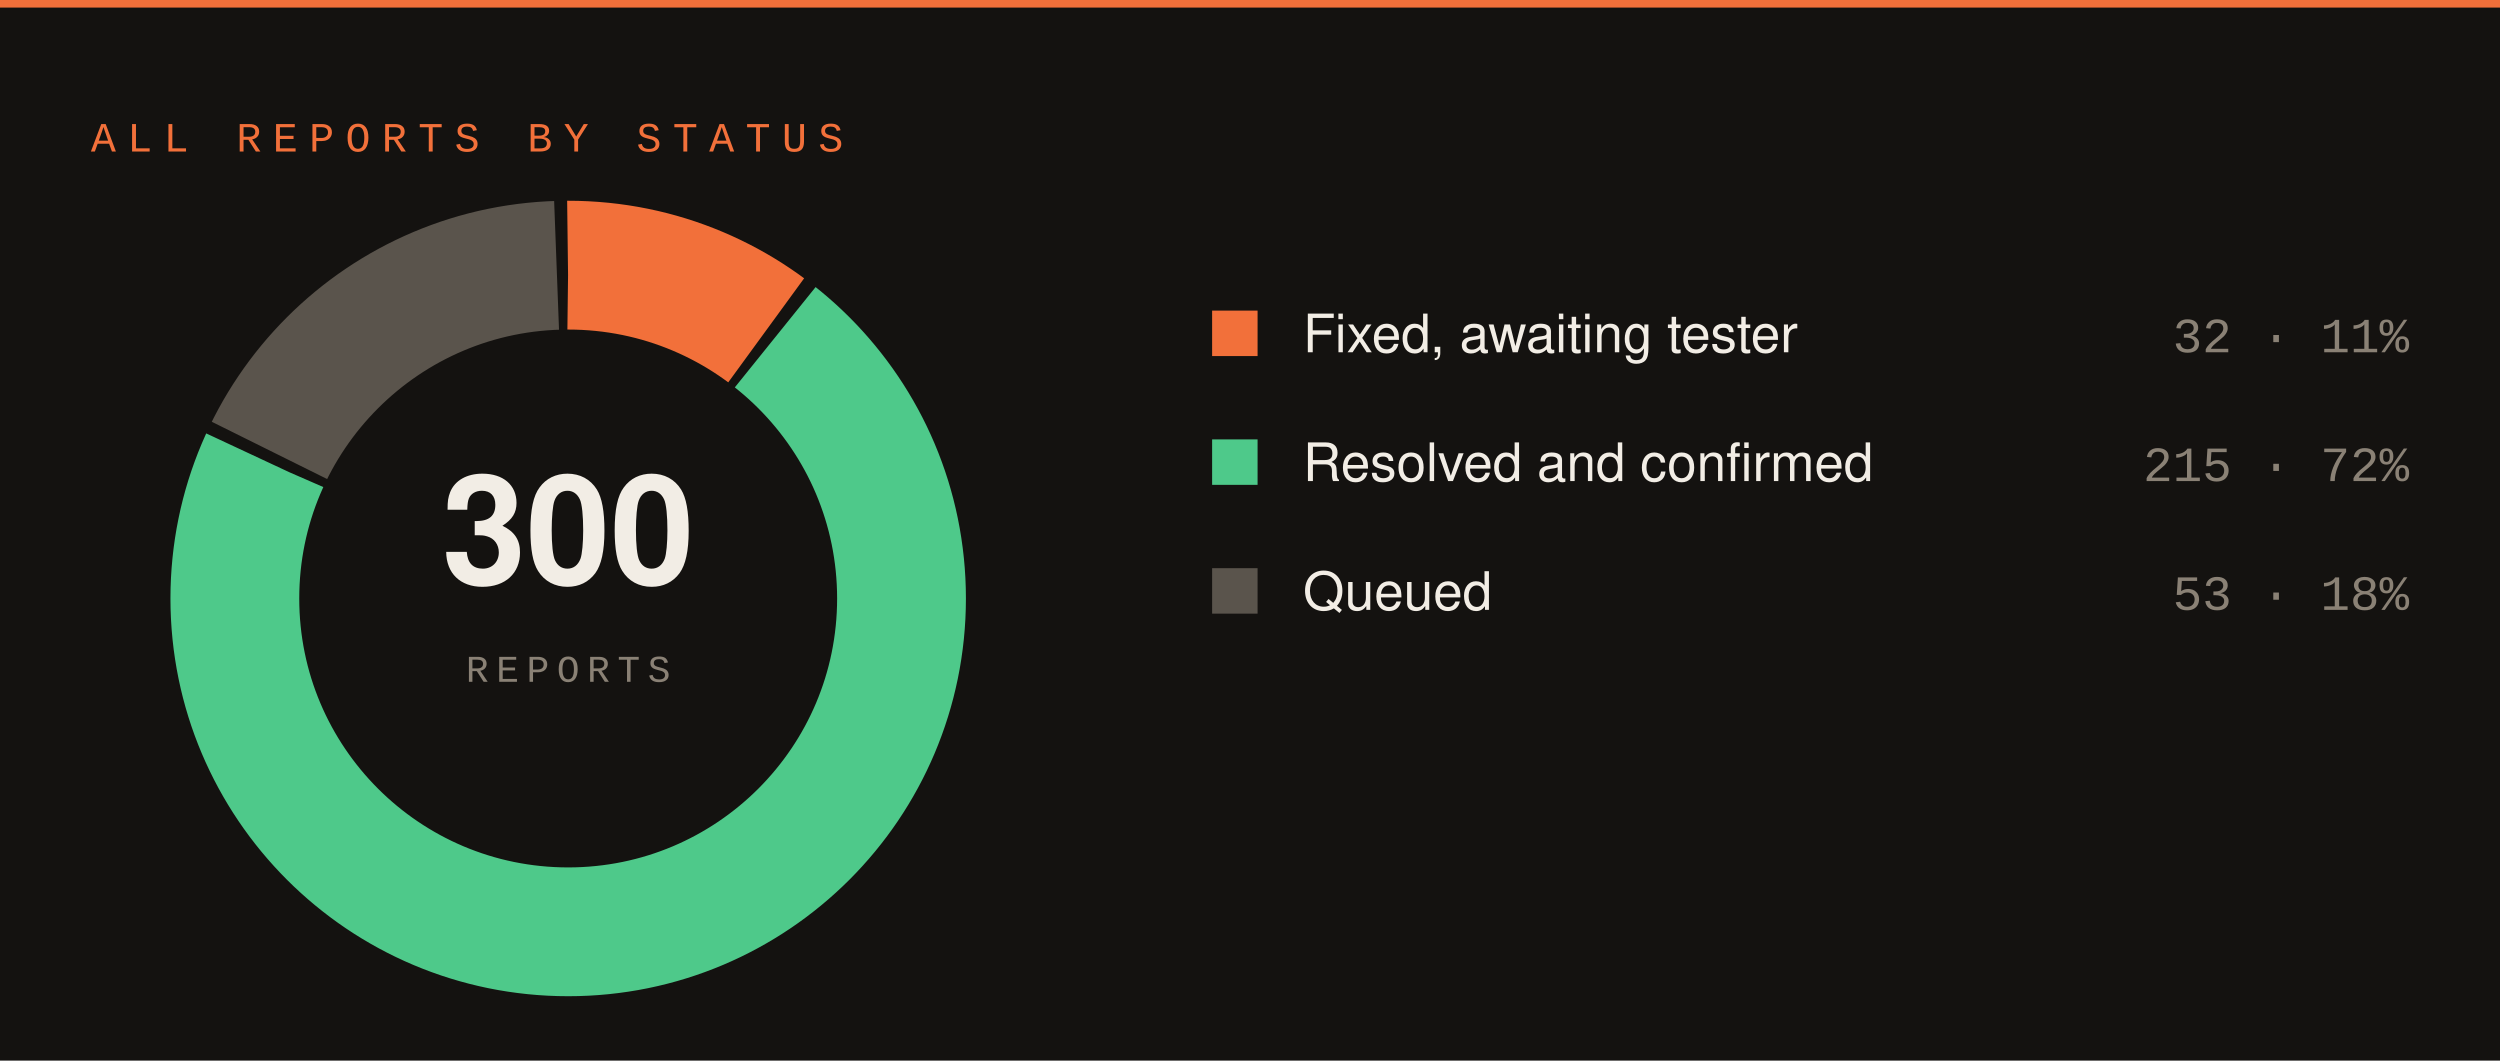
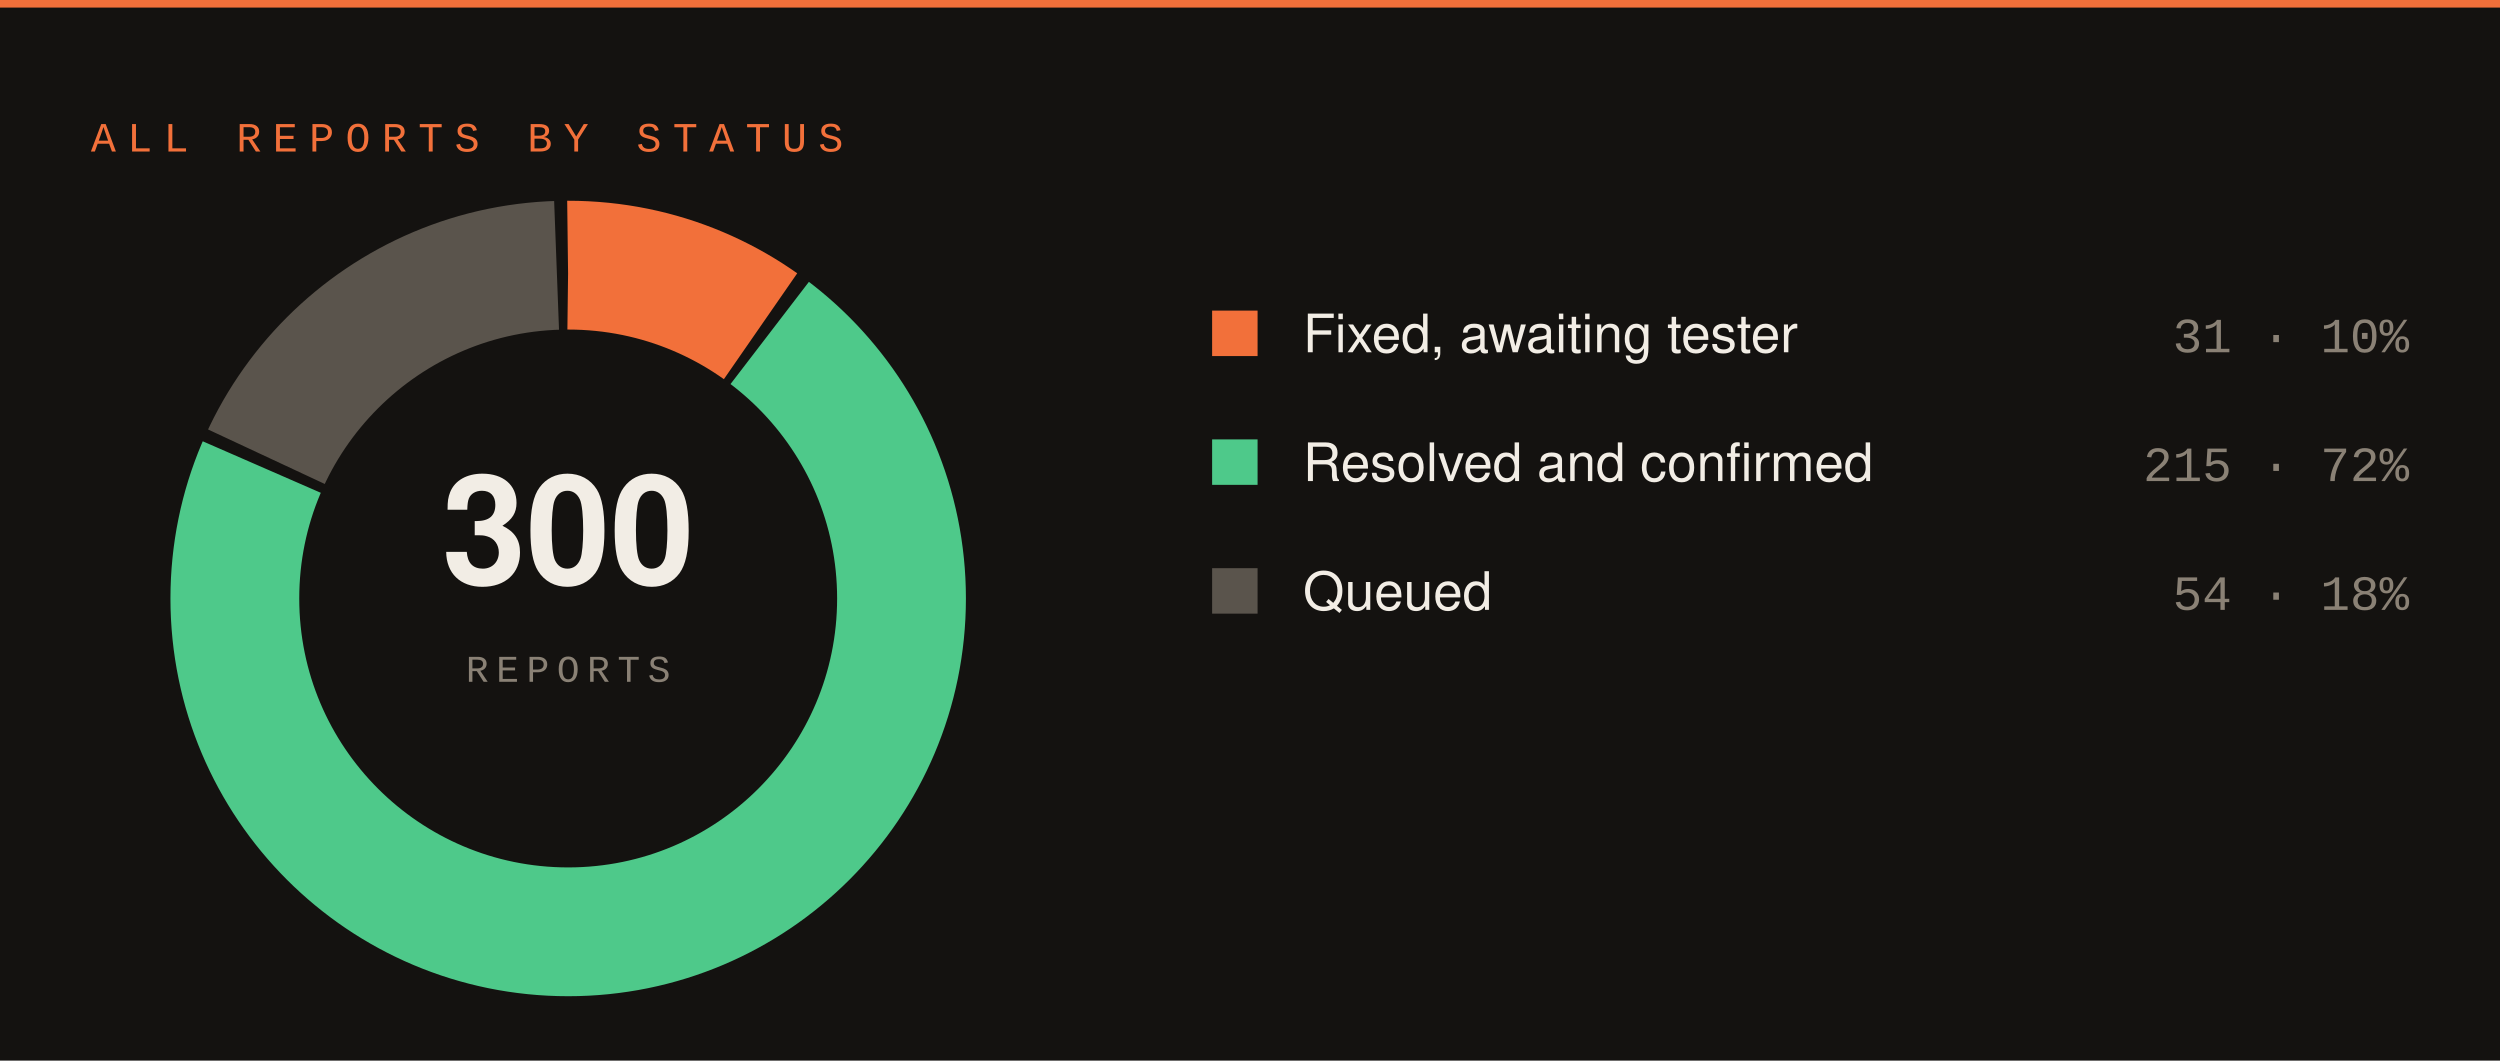
<svg xmlns="http://www.w3.org/2000/svg" width="660" height="280" viewBox="0 0 660 280">
  <rect width="660" height="280" fill="#141210" />
  <rect x="0" y="0" width="660" height="2" fill="#f2703a" />
  <text x="24" y="40" font-family="SFMono-Regular,Consolas,Liberation Mono,monospace" font-size="11" letter-spacing="3" fill="#f2703a">ALL REPORTS BY STATUS</text>
-   <circle cx="150" cy="158" r="88" fill="none" stroke="#f2703a" stroke-width="34" stroke-dasharray="55.98 496.94" stroke-dashoffset="-0.00" transform="rotate(-90 150 158)" />
-   <circle cx="150" cy="158" r="88" fill="none" stroke="#4ec98a" stroke-width="34" stroke-dasharray="393.26 159.66" stroke-dashoffset="-58.98" transform="rotate(-90 150 158)" />
-   <circle cx="150" cy="158" r="88" fill="none" stroke="#5a544c" stroke-width="34" stroke-dasharray="94.68 458.24" stroke-dashoffset="-455.24" transform="rotate(-90 150 158)" />
+   <circle cx="150" cy="158" r="88" fill="none" stroke="#f2703a" stroke-width="34" stroke-dasharray="54.14 498.79" stroke-dashoffset="-0.00" transform="rotate(-90 150 158)" />
+   <circle cx="150" cy="158" r="88" fill="none" stroke="#4ec98a" stroke-width="34" stroke-dasharray="393.26 159.66" stroke-dashoffset="-57.14" transform="rotate(-90 150 158)" />
+   <circle cx="150" cy="158" r="88" fill="none" stroke="#5a544c" stroke-width="34" stroke-dasharray="96.53 456.39" stroke-dashoffset="-453.39" transform="rotate(-90 150 158)" />
  <text x="150" y="154" font-family="-apple-system,Segoe UI,Helvetica,Arial,sans-serif" font-size="40" font-weight="700" fill="#f2ede5" text-anchor="middle">300</text>
  <text x="150" y="180" font-family="SFMono-Regular,Consolas,Liberation Mono,monospace" font-size="10" letter-spacing="2" fill="#8a8175" text-anchor="middle">REPORTS</text>
  <rect x="320" y="82" width="12" height="12" fill="#f2703a" />
  <text x="344" y="93" font-family="-apple-system,Segoe UI,Helvetica,Arial,sans-serif" font-size="14" fill="#f2ede5">Fixed, awaiting tester</text>
-   <text x="636" y="93" font-family="SFMono-Regular,Consolas,Liberation Mono,monospace" font-size="13" fill="#8a8175" text-anchor="end">32 · 11%</text>
+   <text x="636" y="93" font-family="SFMono-Regular,Consolas,Liberation Mono,monospace" font-size="13" fill="#8a8175" text-anchor="end">31 · 10%</text>
  <rect x="320" y="116" width="12" height="12" fill="#4ec98a" />
  <text x="344" y="127" font-family="-apple-system,Segoe UI,Helvetica,Arial,sans-serif" font-size="14" fill="#f2ede5">Resolved and confirmed</text>
  <text x="636" y="127" font-family="SFMono-Regular,Consolas,Liberation Mono,monospace" font-size="13" fill="#8a8175" text-anchor="end">215 · 72%</text>
  <rect x="320" y="150" width="12" height="12" fill="#5a544c" />
  <text x="344" y="161" font-family="-apple-system,Segoe UI,Helvetica,Arial,sans-serif" font-size="14" fill="#f2ede5">Queued</text>
-   <text x="636" y="161" font-family="SFMono-Regular,Consolas,Liberation Mono,monospace" font-size="13" fill="#8a8175" text-anchor="end">53 · 18%</text>
+   <text x="636" y="161" font-family="SFMono-Regular,Consolas,Liberation Mono,monospace" font-size="13" fill="#8a8175" text-anchor="end">54 · 18%</text>
</svg>
